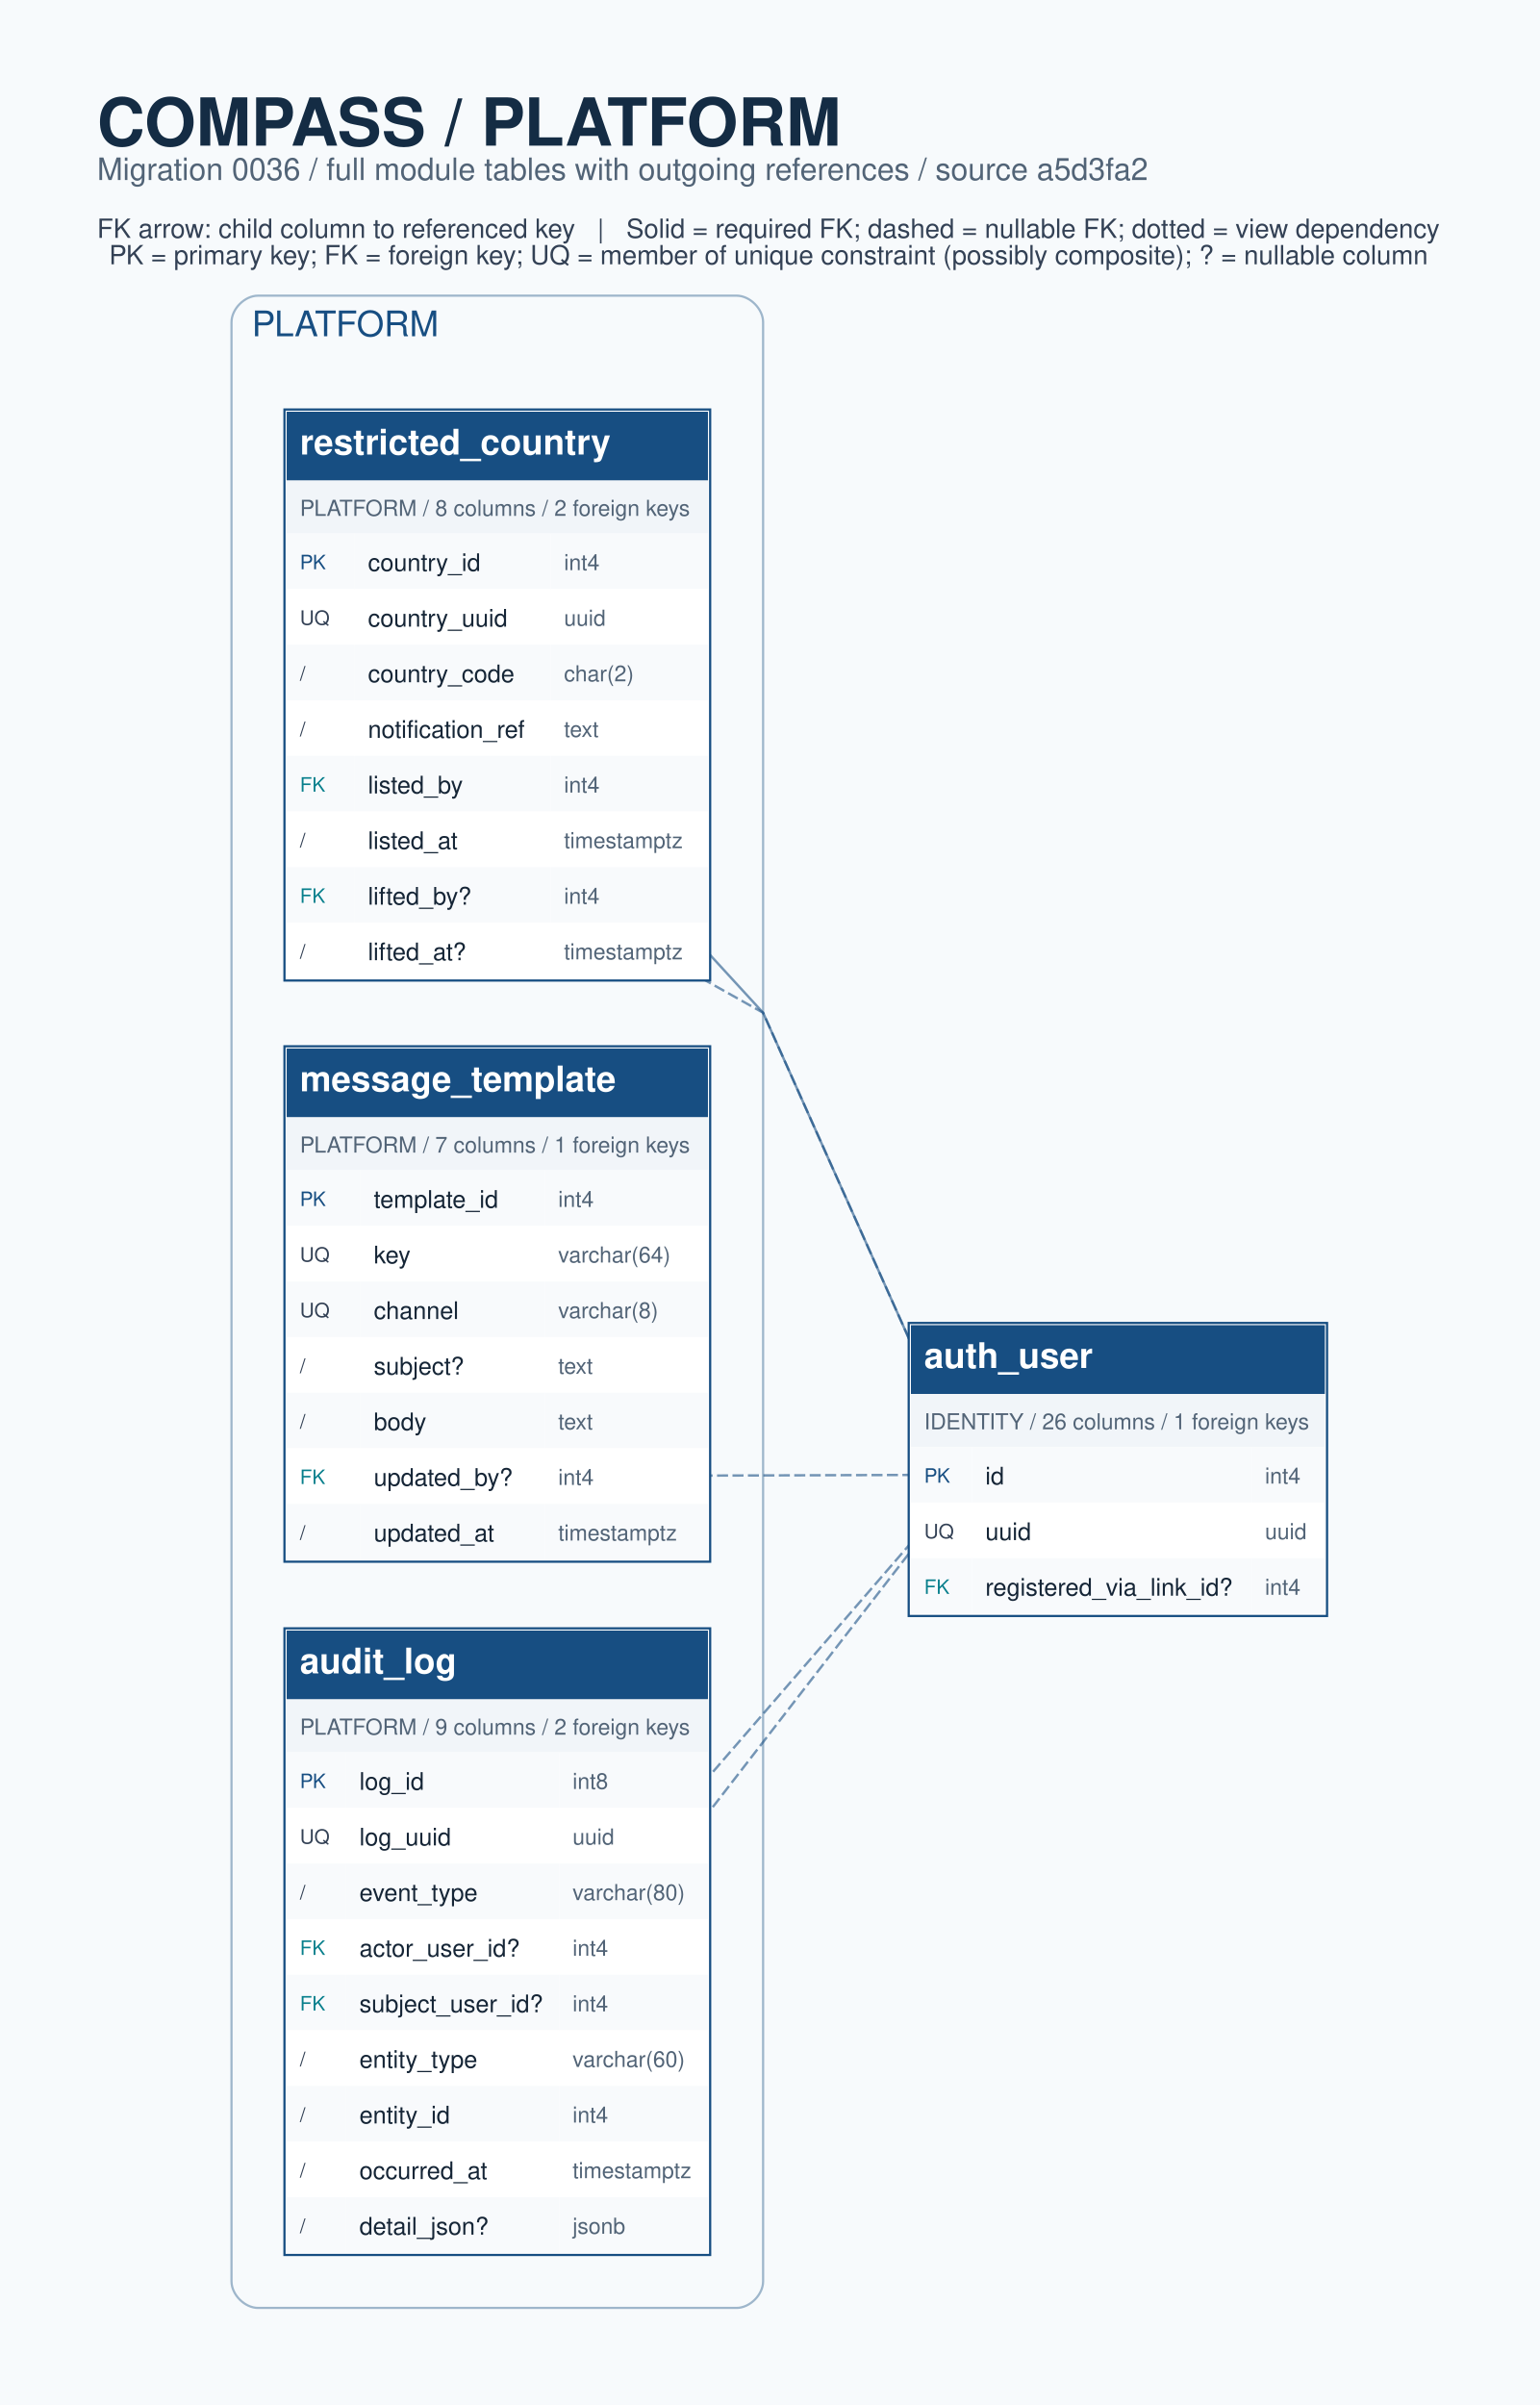
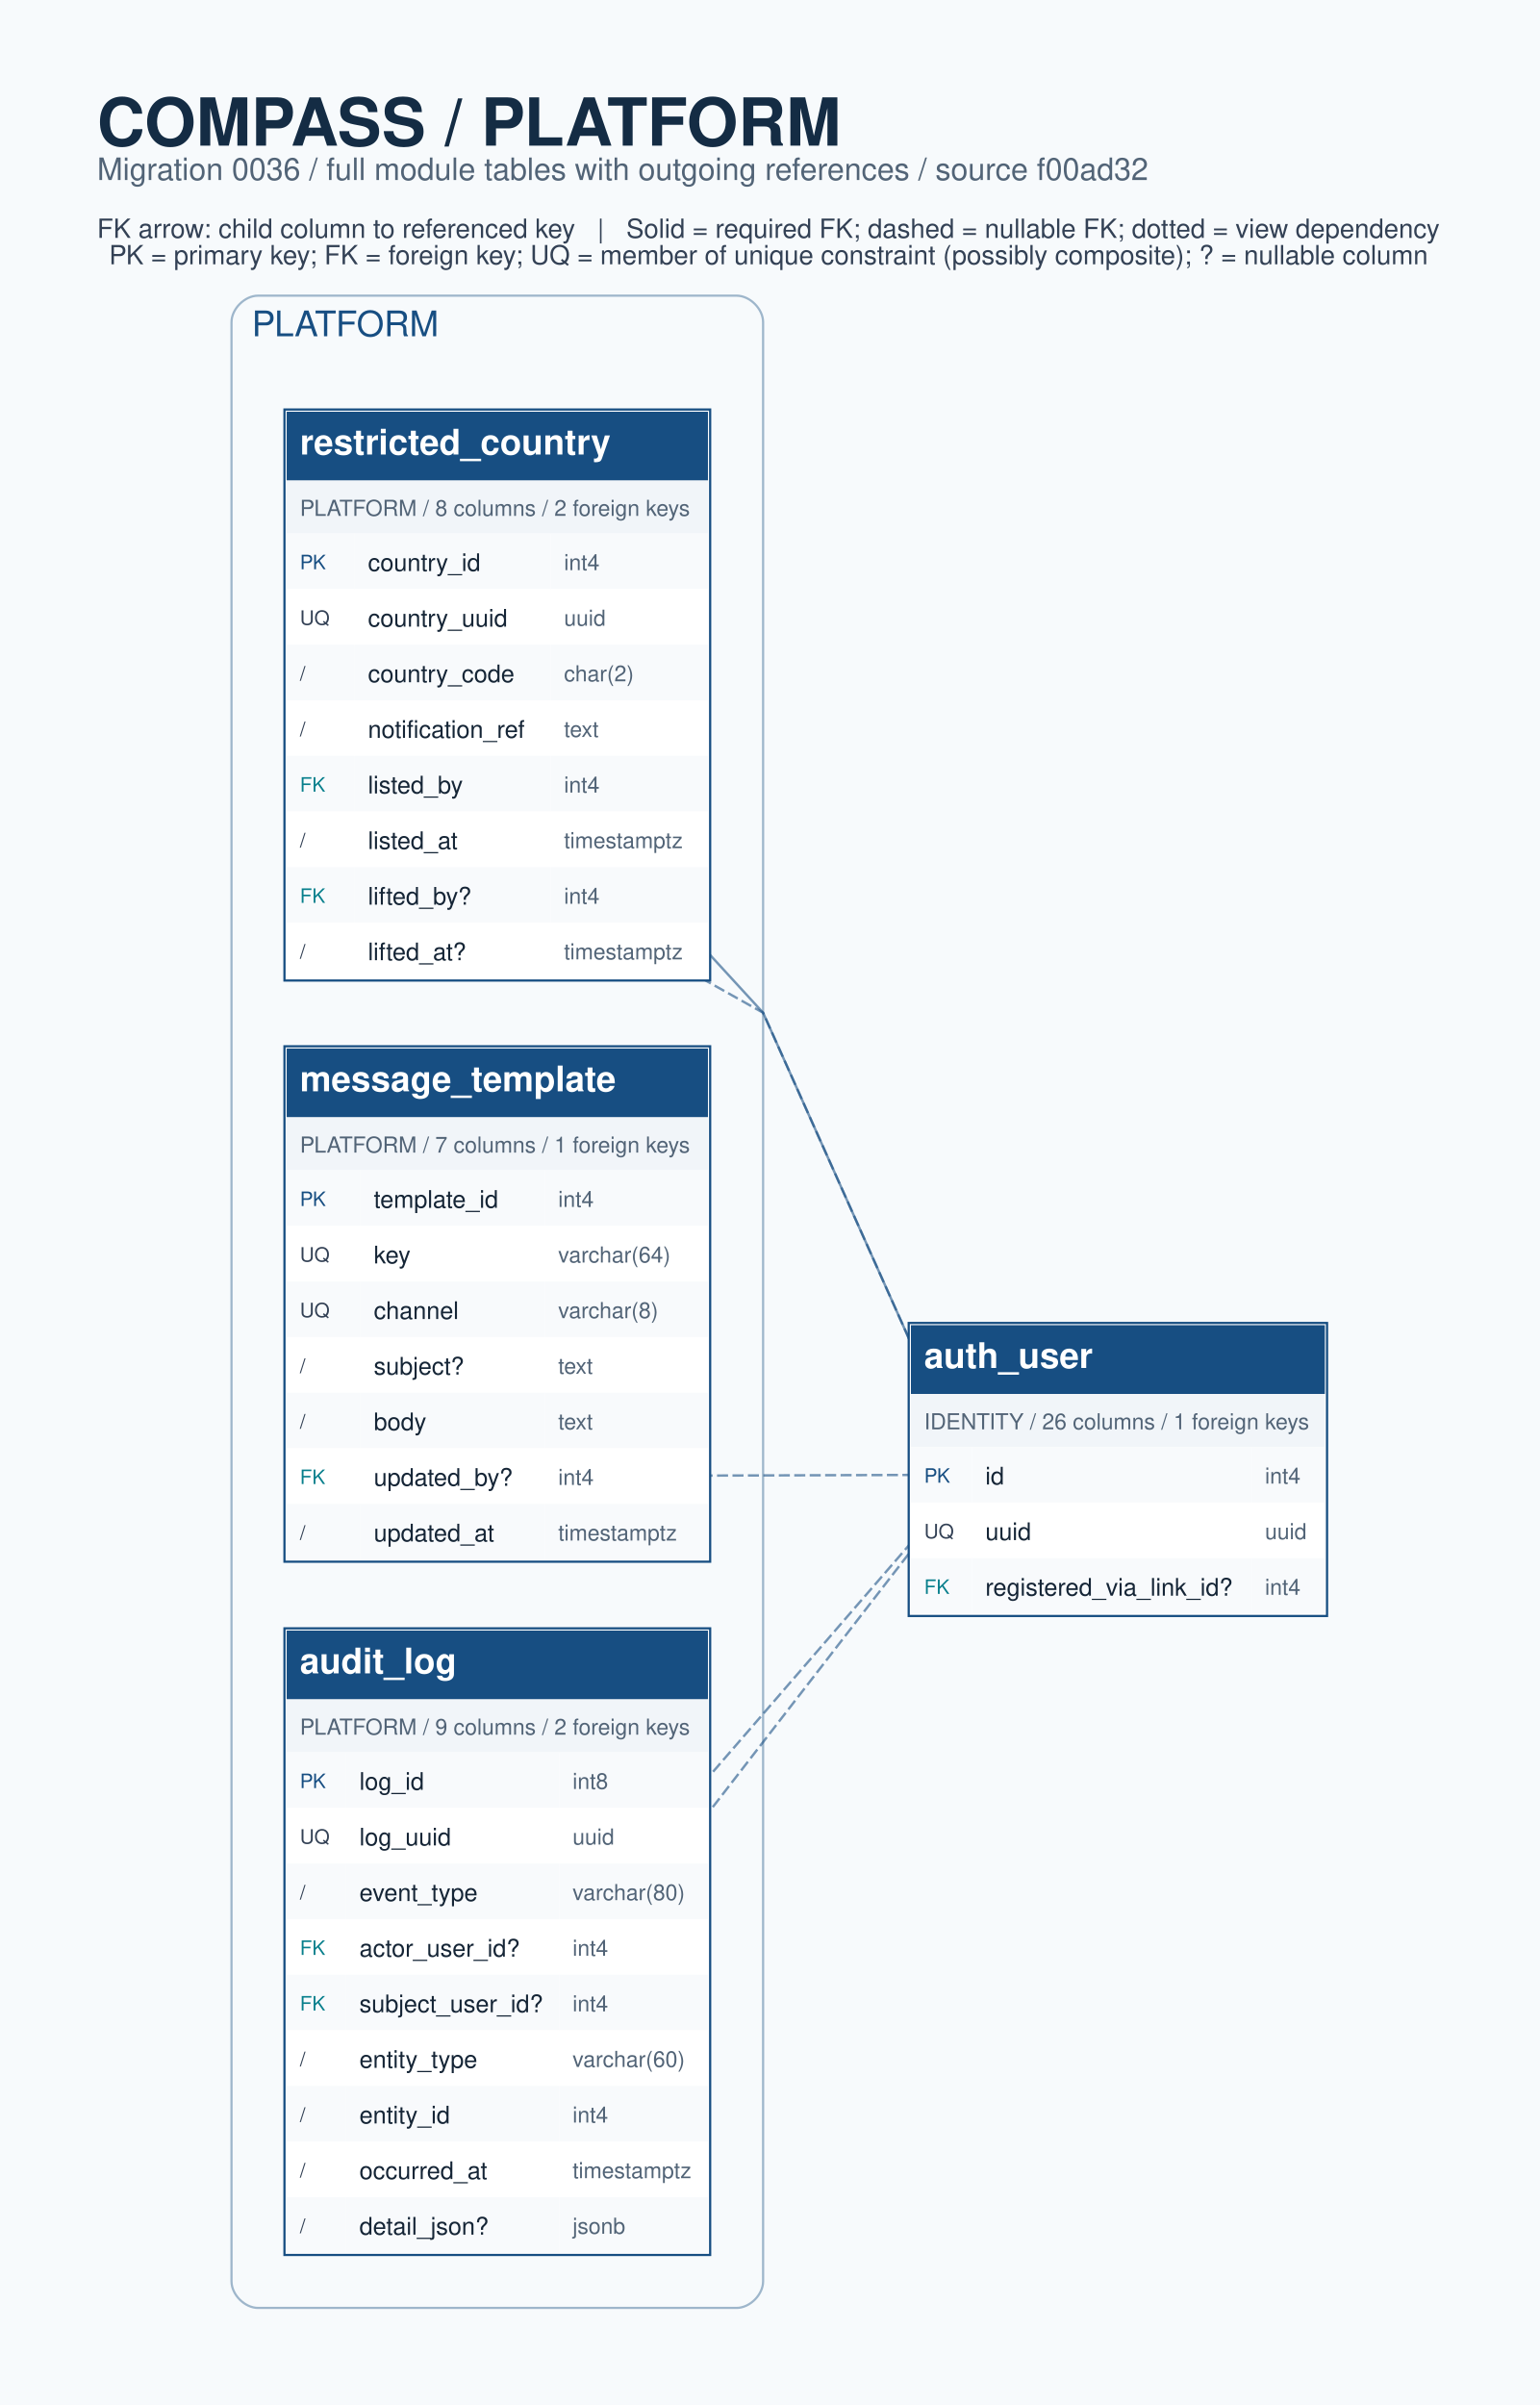
<svg xmlns="http://www.w3.org/2000/svg" xmlns:xlink="http://www.w3.org/1999/xlink" width="698pt" height="1090pt" viewBox="0.00 0.00 698.00 1090.00">
  <g id="graph0" class="graph" transform="scale(1 1) rotate(0) translate(36 1054)">
    <polygon fill="#f7fafc" stroke="none" points="-36,36 -36,-1054 662.45,-1054 662.45,36 -36,36" />
    <text xml:space="preserve" text-anchor="start" x="8" y="-988" font-family="Helvetica,sans-Serif" font-weight="bold" font-size="30.00" fill="#142c44">COMPASS / PLATFORM</text>
-     <text xml:space="preserve" text-anchor="start" x="8" y="-972.4" font-family="Helvetica,sans-Serif" font-size="14.00" fill="#526477">Migration 0036 / full module tables with outgoing references / source a5d3fa2</text>
+     <text xml:space="preserve" text-anchor="start" x="8" y="-972.4" font-family="Helvetica,sans-Serif" font-size="14.00" fill="#526477">Migration 0036 / full module tables with outgoing references / source f00ad32</text>
    <text xml:space="preserve" text-anchor="start" x="8" y="-946.2" font-family="Helvetica,sans-Serif" font-size="12.00" fill="#334155">FK arrow: child column to referenced key   |   Solid = required FK; dashed = nullable FK; dotted = view dependency</text>
    <text xml:space="preserve" text-anchor="start" x="13.43" y="-934.2" font-family="Helvetica,sans-Serif" font-size="12.00" fill="#334155">PK = primary key; FK = foreign key; UQ = member of unique constraint (possibly composite); ? = nullable column</text>
    <g id="clust1" class="cluster">
      <path fill="#f7fafc" stroke="#174e82" stroke-opacity="0.396" d="M80.94,-8C80.94,-8 297.89,-8 297.89,-8 303.89,-8 309.89,-14 309.89,-20 309.89,-20 309.89,-908 309.89,-908 309.89,-914 303.89,-920 297.89,-920 297.89,-920 80.94,-920 80.94,-920 74.94,-920 68.94,-914 68.94,-908 68.94,-908 68.94,-20 68.94,-20 68.94,-14 74.94,-8 80.94,-8" />
      <text xml:space="preserve" text-anchor="middle" x="120.5" y="-901.6" font-family="Helvetica,sans-Serif" font-size="16.00" fill="#174e82">PLATFORM</text>
    </g>
    <g id="FK003" class="edge">
      <g id="a_FK003">
        <a xlink:title="FK003 / audit_log_actor_user_id_fkey / audit_log(actor_user_id) to auth_user(id) / FOREIGN KEY (actor_user_id) REFERENCES auth_user(id)">
          <path fill="none" stroke="#174e82" stroke-width="1.1" stroke-dasharray="5,2" stroke-opacity="0.584" d="M218.53,-171.6C218.53,-171.6 367.94,-344.34 398.29,-379.43" />
          <polygon fill="#174e82" fill-opacity="0.584" stroke="#174e82" stroke-width="1.1" stroke-opacity="0.584" points="396.56,-380.91 402.54,-384.34 400,-377.94 396.56,-380.91" />
        </a>
      </g>
    </g>
    <g id="FK004" class="edge">
      <g id="a_FK004">
        <a xlink:title="FK004 / audit_log_subject_user_id_fkey / audit_log(subject_user_id) to auth_user(id) / FOREIGN KEY (subject_user_id) REFERENCES auth_user(id)">
          <path fill="none" stroke="#174e82" stroke-width="1.1" stroke-dasharray="5,2" stroke-opacity="0.584" d="M218.53,-146.4C218.53,-146.4 369.24,-341.16 398.67,-379.2" />
          <polygon fill="#174e82" fill-opacity="0.584" stroke="#174e82" stroke-width="1.1" stroke-opacity="0.584" points="396.83,-380.53 402.61,-384.28 400.43,-377.75 396.83,-380.53" />
        </a>
      </g>
    </g>
    <g id="FK070" class="edge">
      <g id="a_FK070">
        <a xlink:title="FK070 / message_template_updated_by_fkey / message_template(updated_by) to auth_user(id) / FOREIGN KEY (updated_by) REFERENCES auth_user(id)">
          <path fill="none" stroke="#174e82" stroke-width="1.1" stroke-dasharray="5,2" stroke-opacity="0.584" d="M212.01,-385C212.01,-385 360.03,-385.46 395.88,-385.58" />
          <polygon fill="#174e82" fill-opacity="0.584" stroke="#174e82" stroke-width="1.1" stroke-opacity="0.584" points="395.45,-387.85 401.96,-385.59 395.47,-383.3 395.45,-387.85" />
        </a>
      </g>
    </g>
    <g id="FK102" class="edge">
      <g id="a_FK102">
        <a xlink:title="FK102 / restricted_country_lifted_by_fkey / restricted_country(lifted_by) to auth_user(id) / FOREIGN KEY (lifted_by) REFERENCES auth_user(id)">
          <path fill="none" stroke="#174e82" stroke-width="1.1" stroke-dasharray="5,2" stroke-opacity="0.584" d="M214.65,-648.4C214.65,-648.4 309.89,-595 309.89,-595 309.89,-595 383.92,-429.63 400.4,-392.81" />
          <polygon fill="#174e82" fill-opacity="0.584" stroke="#174e82" stroke-width="1.1" stroke-opacity="0.584" points="402.37,-393.98 402.94,-387.12 398.21,-392.12 402.37,-393.98" />
        </a>
      </g>
    </g>
    <g id="FK103" class="edge">
      <g id="a_FK103">
        <a xlink:title="FK103 / restricted_country_listed_by_fkey / restricted_country(listed_by) to auth_user(id) / FOREIGN KEY (listed_by) REFERENCES auth_user(id)">
          <path fill="none" stroke="#174e82" stroke-width="1.1" stroke-opacity="0.584" d="M214.65,-698.8C214.65,-698.8 309.89,-595 309.89,-595 309.89,-595 383.92,-429.63 400.4,-392.81" />
          <polygon fill="#174e82" fill-opacity="0.584" stroke="#174e82" stroke-width="1.1" stroke-opacity="0.584" points="402.37,-393.98 402.94,-387.12 398.21,-392.12 402.37,-393.98" />
        </a>
      </g>
    </g>
    <g id="table_audit_log" class="node">
      <g id="a_table_audit_log">
        <a xlink:href="../table_reference.md#audit-log" xlink:title="audit_log">
          <polygon fill="#ffffff" stroke="none" points="92.94,-32 92.94,-316 285.89,-316 285.89,-32 92.94,-32" />
          <polygon fill="none" stroke="#174e82" points="92.94,-32 92.94,-316 285.89,-316 285.89,-32 92.94,-32" />
          <polygon fill="#174e82" stroke="none" points="93.94,-283.8 93.94,-315 284.89,-315 284.89,-283.8 93.94,-283.8" />
          <text xml:space="preserve" text-anchor="start" x="99.94" y="-295.6" font-family="Helvetica,sans-Serif" font-weight="bold" font-size="16.00" fill="white">audit_log</text>
          <polygon fill="#f1f5f9" stroke="none" points="93.94,-259.8 93.94,-283.8 284.89,-283.8 284.89,-259.8 93.94,-259.8" />
          <text xml:space="preserve" text-anchor="start" x="99.94" y="-267.8" font-family="Helvetica,sans-Serif" font-size="10.00" fill="#526477">PLATFORM / 9 columns / 2 foreign keys</text>
          <polygon fill="#f8fafc" stroke="none" points="93.94,-234.6 93.94,-259.8 120.9,-259.8 120.9,-234.6 93.94,-234.6" />
          <text xml:space="preserve" text-anchor="start" x="99.94" y="-243.6" font-family="Helvetica,sans-Serif" font-size="9.00" fill="#174e82">PK</text>
          <polygon fill="#f8fafc" stroke="none" points="120.9,-234.6 120.9,-259.8 217.53,-259.8 217.53,-234.6 120.9,-234.6" />
          <text xml:space="preserve" text-anchor="start" x="126.9" y="-242.8" font-family="Helvetica,sans-Serif" font-size="11.00" fill="#152536">log_id</text>
          <polygon fill="#f8fafc" stroke="none" points="217.53,-234.6 217.53,-259.8 284.89,-259.8 284.89,-234.6 217.53,-234.6" />
          <text xml:space="preserve" text-anchor="start" x="223.53" y="-243.2" font-family="Helvetica,sans-Serif" font-size="10.00" fill="#526477">int8</text>
          <polygon fill="#ffffff" stroke="none" points="93.94,-209.4 93.94,-234.6 120.9,-234.6 120.9,-209.4 93.94,-209.4" />
          <text xml:space="preserve" text-anchor="start" x="99.94" y="-218.4" font-family="Helvetica,sans-Serif" font-size="9.00" fill="#334155">UQ</text>
          <polygon fill="#ffffff" stroke="none" points="120.9,-209.4 120.9,-234.6 217.53,-234.6 217.53,-209.4 120.9,-209.4" />
          <text xml:space="preserve" text-anchor="start" x="126.9" y="-217.6" font-family="Helvetica,sans-Serif" font-size="11.00" fill="#152536">log_uuid</text>
          <polygon fill="#ffffff" stroke="none" points="217.53,-209.4 217.53,-234.6 284.89,-234.6 284.89,-209.4 217.53,-209.4" />
          <text xml:space="preserve" text-anchor="start" x="223.53" y="-218" font-family="Helvetica,sans-Serif" font-size="10.00" fill="#526477">uuid</text>
          <polygon fill="#f8fafc" stroke="none" points="93.94,-184.2 93.94,-209.4 120.9,-209.4 120.9,-184.2 93.94,-184.2" />
          <text xml:space="preserve" text-anchor="start" x="99.94" y="-193.2" font-family="Helvetica,sans-Serif" font-size="9.00" fill="#334155">/</text>
          <polygon fill="#f8fafc" stroke="none" points="120.9,-184.2 120.9,-209.4 217.53,-209.4 217.53,-184.2 120.9,-184.2" />
          <text xml:space="preserve" text-anchor="start" x="126.9" y="-192.4" font-family="Helvetica,sans-Serif" font-size="11.00" fill="#152536">event_type</text>
          <polygon fill="#f8fafc" stroke="none" points="217.53,-184.2 217.53,-209.4 284.89,-209.4 284.89,-184.2 217.53,-184.2" />
          <text xml:space="preserve" text-anchor="start" x="223.53" y="-192.8" font-family="Helvetica,sans-Serif" font-size="10.00" fill="#526477">varchar(80)</text>
          <polygon fill="#ffffff" stroke="none" points="93.94,-159 93.94,-184.2 120.9,-184.2 120.9,-159 93.94,-159" />
          <text xml:space="preserve" text-anchor="start" x="99.94" y="-168" font-family="Helvetica,sans-Serif" font-size="9.00" fill="#087f8c">FK</text>
          <polygon fill="#ffffff" stroke="none" points="120.9,-159 120.9,-184.2 217.53,-184.2 217.53,-159 120.9,-159" />
          <text xml:space="preserve" text-anchor="start" x="126.9" y="-167.2" font-family="Helvetica,sans-Serif" font-size="11.00" fill="#152536">actor_user_id?</text>
          <polygon fill="#ffffff" stroke="none" points="217.53,-159 217.53,-184.2 284.89,-184.2 284.89,-159 217.53,-159" />
          <text xml:space="preserve" text-anchor="start" x="223.53" y="-167.6" font-family="Helvetica,sans-Serif" font-size="10.00" fill="#526477">int4</text>
          <polygon fill="#f8fafc" stroke="none" points="93.94,-133.8 93.94,-159 120.9,-159 120.9,-133.8 93.94,-133.8" />
          <text xml:space="preserve" text-anchor="start" x="99.94" y="-142.8" font-family="Helvetica,sans-Serif" font-size="9.00" fill="#087f8c">FK</text>
          <polygon fill="#f8fafc" stroke="none" points="120.9,-133.8 120.9,-159 217.53,-159 217.53,-133.8 120.9,-133.8" />
          <text xml:space="preserve" text-anchor="start" x="126.9" y="-142" font-family="Helvetica,sans-Serif" font-size="11.00" fill="#152536">subject_user_id?</text>
          <polygon fill="#f8fafc" stroke="none" points="217.53,-133.8 217.53,-159 284.89,-159 284.89,-133.8 217.53,-133.8" />
          <text xml:space="preserve" text-anchor="start" x="223.53" y="-142.4" font-family="Helvetica,sans-Serif" font-size="10.00" fill="#526477">int4</text>
          <polygon fill="#ffffff" stroke="none" points="93.94,-108.6 93.94,-133.8 120.9,-133.8 120.9,-108.6 93.94,-108.6" />
          <text xml:space="preserve" text-anchor="start" x="99.94" y="-117.6" font-family="Helvetica,sans-Serif" font-size="9.00" fill="#334155">/</text>
          <polygon fill="#ffffff" stroke="none" points="120.9,-108.6 120.9,-133.8 217.53,-133.8 217.53,-108.6 120.9,-108.6" />
          <text xml:space="preserve" text-anchor="start" x="126.9" y="-116.8" font-family="Helvetica,sans-Serif" font-size="11.00" fill="#152536">entity_type</text>
          <polygon fill="#ffffff" stroke="none" points="217.53,-108.6 217.53,-133.8 284.89,-133.8 284.89,-108.6 217.53,-108.6" />
          <text xml:space="preserve" text-anchor="start" x="223.53" y="-117.2" font-family="Helvetica,sans-Serif" font-size="10.00" fill="#526477">varchar(60)</text>
          <polygon fill="#f8fafc" stroke="none" points="93.94,-83.4 93.94,-108.6 120.9,-108.6 120.9,-83.4 93.94,-83.4" />
          <text xml:space="preserve" text-anchor="start" x="99.94" y="-92.4" font-family="Helvetica,sans-Serif" font-size="9.00" fill="#334155">/</text>
          <polygon fill="#f8fafc" stroke="none" points="120.9,-83.4 120.9,-108.6 217.53,-108.6 217.53,-83.4 120.9,-83.4" />
          <text xml:space="preserve" text-anchor="start" x="126.9" y="-91.6" font-family="Helvetica,sans-Serif" font-size="11.00" fill="#152536">entity_id</text>
          <polygon fill="#f8fafc" stroke="none" points="217.53,-83.4 217.53,-108.6 284.89,-108.6 284.89,-83.4 217.53,-83.4" />
          <text xml:space="preserve" text-anchor="start" x="223.53" y="-92" font-family="Helvetica,sans-Serif" font-size="10.00" fill="#526477">int4</text>
          <polygon fill="#ffffff" stroke="none" points="93.94,-58.2 93.94,-83.4 120.9,-83.4 120.9,-58.2 93.94,-58.2" />
          <text xml:space="preserve" text-anchor="start" x="99.94" y="-67.2" font-family="Helvetica,sans-Serif" font-size="9.00" fill="#334155">/</text>
          <polygon fill="#ffffff" stroke="none" points="120.9,-58.2 120.9,-83.4 217.53,-83.4 217.53,-58.2 120.9,-58.2" />
          <text xml:space="preserve" text-anchor="start" x="126.9" y="-66.4" font-family="Helvetica,sans-Serif" font-size="11.00" fill="#152536">occurred_at</text>
          <polygon fill="#ffffff" stroke="none" points="217.53,-58.2 217.53,-83.4 284.89,-83.4 284.89,-58.2 217.53,-58.2" />
          <text xml:space="preserve" text-anchor="start" x="223.53" y="-66.8" font-family="Helvetica,sans-Serif" font-size="10.00" fill="#526477">timestamptz</text>
          <polygon fill="#f8fafc" stroke="none" points="93.94,-33 93.94,-58.2 120.9,-58.2 120.9,-33 93.94,-33" />
          <text xml:space="preserve" text-anchor="start" x="99.94" y="-42" font-family="Helvetica,sans-Serif" font-size="9.00" fill="#334155">/</text>
          <polygon fill="#f8fafc" stroke="none" points="120.9,-33 120.9,-58.2 217.53,-58.2 217.53,-33 120.9,-33" />
          <text xml:space="preserve" text-anchor="start" x="126.9" y="-41.2" font-family="Helvetica,sans-Serif" font-size="11.00" fill="#152536">detail_json?</text>
          <polygon fill="#f8fafc" stroke="none" points="217.53,-33 217.53,-58.2 284.89,-58.2 284.89,-33 217.53,-33" />
          <text xml:space="preserve" text-anchor="start" x="223.53" y="-41.6" font-family="Helvetica,sans-Serif" font-size="10.00" fill="#526477">jsonb</text>
        </a>
      </g>
    </g>
    <g id="table_message_template" class="node">
      <g id="a_table_message_template">
        <a xlink:href="../table_reference.md#message-template" xlink:title="message_template">
          <polygon fill="#ffffff" stroke="none" points="92.94,-346.2 92.94,-579.8 285.89,-579.8 285.89,-346.2 92.94,-346.2" />
          <polygon fill="none" stroke="#174e82" points="92.94,-346.2 92.94,-579.8 285.89,-579.8 285.89,-346.2 92.94,-346.2" />
          <polygon fill="#174e82" stroke="none" points="93.94,-547.6 93.94,-578.8 284.89,-578.8 284.89,-547.6 93.94,-547.6" />
          <text xml:space="preserve" text-anchor="start" x="99.94" y="-559.4" font-family="Helvetica,sans-Serif" font-weight="bold" font-size="16.00" fill="white">message_template</text>
          <polygon fill="#f1f5f9" stroke="none" points="93.94,-523.6 93.94,-547.6 284.89,-547.6 284.89,-523.6 93.94,-523.6" />
          <text xml:space="preserve" text-anchor="start" x="99.94" y="-531.6" font-family="Helvetica,sans-Serif" font-size="10.00" fill="#526477">PLATFORM / 7 columns / 1 foreign keys</text>
          <polygon fill="#f8fafc" stroke="none" points="93.94,-498.4 93.94,-523.6 127.42,-523.6 127.42,-498.4 93.94,-498.4" />
          <text xml:space="preserve" text-anchor="start" x="99.94" y="-507.4" font-family="Helvetica,sans-Serif" font-size="9.00" fill="#174e82">PK</text>
          <polygon fill="#f8fafc" stroke="none" points="127.42,-498.4 127.42,-523.6 211.01,-523.6 211.01,-498.4 127.42,-498.4" />
          <text xml:space="preserve" text-anchor="start" x="133.42" y="-506.6" font-family="Helvetica,sans-Serif" font-size="11.00" fill="#152536">template_id</text>
          <polygon fill="#f8fafc" stroke="none" points="211.01,-498.4 211.01,-523.6 284.89,-523.6 284.89,-498.4 211.01,-498.4" />
          <text xml:space="preserve" text-anchor="start" x="217.01" y="-507" font-family="Helvetica,sans-Serif" font-size="10.00" fill="#526477">int4</text>
          <polygon fill="#ffffff" stroke="none" points="93.94,-473.2 93.94,-498.4 127.42,-498.4 127.42,-473.2 93.94,-473.2" />
          <text xml:space="preserve" text-anchor="start" x="99.94" y="-482.2" font-family="Helvetica,sans-Serif" font-size="9.00" fill="#334155">UQ</text>
          <polygon fill="#ffffff" stroke="none" points="127.42,-473.2 127.42,-498.4 211.01,-498.4 211.01,-473.2 127.42,-473.2" />
          <text xml:space="preserve" text-anchor="start" x="133.42" y="-481.4" font-family="Helvetica,sans-Serif" font-size="11.00" fill="#152536">key</text>
          <polygon fill="#ffffff" stroke="none" points="211.01,-473.2 211.01,-498.4 284.89,-498.4 284.89,-473.2 211.01,-473.2" />
          <text xml:space="preserve" text-anchor="start" x="217.01" y="-481.8" font-family="Helvetica,sans-Serif" font-size="10.00" fill="#526477">varchar(64)</text>
          <polygon fill="#f8fafc" stroke="none" points="93.94,-448 93.94,-473.2 127.42,-473.2 127.42,-448 93.94,-448" />
          <text xml:space="preserve" text-anchor="start" x="99.94" y="-457" font-family="Helvetica,sans-Serif" font-size="9.00" fill="#334155">UQ</text>
          <polygon fill="#f8fafc" stroke="none" points="127.42,-448 127.42,-473.2 211.01,-473.2 211.01,-448 127.42,-448" />
          <text xml:space="preserve" text-anchor="start" x="133.42" y="-456.2" font-family="Helvetica,sans-Serif" font-size="11.00" fill="#152536">channel</text>
          <polygon fill="#f8fafc" stroke="none" points="211.01,-448 211.01,-473.2 284.89,-473.2 284.89,-448 211.01,-448" />
          <text xml:space="preserve" text-anchor="start" x="217.01" y="-456.6" font-family="Helvetica,sans-Serif" font-size="10.00" fill="#526477">varchar(8)</text>
          <polygon fill="#ffffff" stroke="none" points="93.94,-422.8 93.94,-448 127.42,-448 127.42,-422.8 93.94,-422.8" />
          <text xml:space="preserve" text-anchor="start" x="99.94" y="-431.8" font-family="Helvetica,sans-Serif" font-size="9.00" fill="#334155">/</text>
          <polygon fill="#ffffff" stroke="none" points="127.42,-422.8 127.42,-448 211.01,-448 211.01,-422.8 127.42,-422.8" />
          <text xml:space="preserve" text-anchor="start" x="133.42" y="-431" font-family="Helvetica,sans-Serif" font-size="11.00" fill="#152536">subject?</text>
          <polygon fill="#ffffff" stroke="none" points="211.01,-422.8 211.01,-448 284.89,-448 284.89,-422.8 211.01,-422.8" />
          <text xml:space="preserve" text-anchor="start" x="217.01" y="-431.4" font-family="Helvetica,sans-Serif" font-size="10.00" fill="#526477">text</text>
          <polygon fill="#f8fafc" stroke="none" points="93.94,-397.6 93.94,-422.8 127.42,-422.8 127.42,-397.6 93.94,-397.6" />
          <text xml:space="preserve" text-anchor="start" x="99.94" y="-406.6" font-family="Helvetica,sans-Serif" font-size="9.00" fill="#334155">/</text>
          <polygon fill="#f8fafc" stroke="none" points="127.42,-397.6 127.42,-422.8 211.01,-422.8 211.01,-397.6 127.42,-397.6" />
          <text xml:space="preserve" text-anchor="start" x="133.42" y="-405.8" font-family="Helvetica,sans-Serif" font-size="11.00" fill="#152536">body</text>
          <polygon fill="#f8fafc" stroke="none" points="211.01,-397.6 211.01,-422.8 284.89,-422.8 284.89,-397.6 211.01,-397.6" />
          <text xml:space="preserve" text-anchor="start" x="217.01" y="-406.2" font-family="Helvetica,sans-Serif" font-size="10.00" fill="#526477">text</text>
          <polygon fill="#ffffff" stroke="none" points="93.94,-372.4 93.94,-397.6 127.42,-397.6 127.42,-372.4 93.94,-372.4" />
          <text xml:space="preserve" text-anchor="start" x="99.94" y="-381.4" font-family="Helvetica,sans-Serif" font-size="9.00" fill="#087f8c">FK</text>
          <polygon fill="#ffffff" stroke="none" points="127.42,-372.4 127.42,-397.6 211.01,-397.6 211.01,-372.4 127.42,-372.4" />
          <text xml:space="preserve" text-anchor="start" x="133.42" y="-380.6" font-family="Helvetica,sans-Serif" font-size="11.00" fill="#152536">updated_by?</text>
          <polygon fill="#ffffff" stroke="none" points="211.01,-372.4 211.01,-397.6 284.89,-397.6 284.89,-372.4 211.01,-372.4" />
          <text xml:space="preserve" text-anchor="start" x="217.01" y="-381" font-family="Helvetica,sans-Serif" font-size="10.00" fill="#526477">int4</text>
          <polygon fill="#f8fafc" stroke="none" points="93.94,-347.2 93.94,-372.4 127.42,-372.4 127.42,-347.2 93.94,-347.2" />
          <text xml:space="preserve" text-anchor="start" x="99.94" y="-356.2" font-family="Helvetica,sans-Serif" font-size="9.00" fill="#334155">/</text>
          <polygon fill="#f8fafc" stroke="none" points="127.42,-347.2 127.42,-372.4 211.01,-372.4 211.01,-347.2 127.42,-347.2" />
          <text xml:space="preserve" text-anchor="start" x="133.42" y="-355.4" font-family="Helvetica,sans-Serif" font-size="11.00" fill="#152536">updated_at</text>
          <polygon fill="#f8fafc" stroke="none" points="211.01,-347.2 211.01,-372.4 284.89,-372.4 284.89,-347.2 211.01,-347.2" />
          <text xml:space="preserve" text-anchor="start" x="217.01" y="-355.8" font-family="Helvetica,sans-Serif" font-size="10.00" fill="#526477">timestamptz</text>
        </a>
      </g>
    </g>
    <g id="table_restricted_country" class="node">
      <g id="a_table_restricted_country">
        <a xlink:href="../table_reference.md#restricted-country" xlink:title="restricted_country">
          <polygon fill="#ffffff" stroke="none" points="92.94,-609.6 92.94,-868.4 285.89,-868.4 285.89,-609.6 92.94,-609.6" />
          <polygon fill="none" stroke="#174e82" points="92.94,-609.6 92.94,-868.4 285.89,-868.4 285.89,-609.6 92.94,-609.6" />
          <polygon fill="#174e82" stroke="none" points="93.94,-836.2 93.94,-867.4 284.89,-867.4 284.89,-836.2 93.94,-836.2" />
          <text xml:space="preserve" text-anchor="start" x="99.94" y="-848" font-family="Helvetica,sans-Serif" font-weight="bold" font-size="16.00" fill="white">restricted_country</text>
          <polygon fill="#f1f5f9" stroke="none" points="93.94,-812.2 93.94,-836.2 284.89,-836.2 284.89,-812.2 93.94,-812.2" />
          <text xml:space="preserve" text-anchor="start" x="99.94" y="-820.2" font-family="Helvetica,sans-Serif" font-size="10.00" fill="#526477">PLATFORM / 8 columns / 2 foreign keys</text>
          <polygon fill="#f8fafc" stroke="none" points="93.94,-787 93.94,-812.2 124.78,-812.2 124.78,-787 93.94,-787" />
          <text xml:space="preserve" text-anchor="start" x="99.94" y="-796" font-family="Helvetica,sans-Serif" font-size="9.00" fill="#174e82">PK</text>
          <polygon fill="#f8fafc" stroke="none" points="124.78,-787 124.78,-812.2 213.65,-812.2 213.65,-787 124.78,-787" />
          <text xml:space="preserve" text-anchor="start" x="130.78" y="-795.2" font-family="Helvetica,sans-Serif" font-size="11.00" fill="#152536">country_id</text>
          <polygon fill="#f8fafc" stroke="none" points="213.65,-787 213.65,-812.2 284.89,-812.2 284.89,-787 213.65,-787" />
          <text xml:space="preserve" text-anchor="start" x="219.65" y="-795.6" font-family="Helvetica,sans-Serif" font-size="10.00" fill="#526477">int4</text>
          <polygon fill="#ffffff" stroke="none" points="93.94,-761.8 93.94,-787 124.78,-787 124.78,-761.8 93.94,-761.8" />
          <text xml:space="preserve" text-anchor="start" x="99.94" y="-770.8" font-family="Helvetica,sans-Serif" font-size="9.00" fill="#334155">UQ</text>
          <polygon fill="#ffffff" stroke="none" points="124.78,-761.8 124.78,-787 213.65,-787 213.65,-761.8 124.78,-761.8" />
          <text xml:space="preserve" text-anchor="start" x="130.78" y="-770" font-family="Helvetica,sans-Serif" font-size="11.00" fill="#152536">country_uuid</text>
          <polygon fill="#ffffff" stroke="none" points="213.65,-761.8 213.65,-787 284.89,-787 284.89,-761.8 213.65,-761.8" />
          <text xml:space="preserve" text-anchor="start" x="219.65" y="-770.4" font-family="Helvetica,sans-Serif" font-size="10.00" fill="#526477">uuid</text>
          <polygon fill="#f8fafc" stroke="none" points="93.94,-736.6 93.94,-761.8 124.78,-761.8 124.78,-736.6 93.94,-736.6" />
          <text xml:space="preserve" text-anchor="start" x="99.94" y="-745.6" font-family="Helvetica,sans-Serif" font-size="9.00" fill="#334155">/</text>
          <polygon fill="#f8fafc" stroke="none" points="124.78,-736.6 124.78,-761.8 213.65,-761.8 213.65,-736.6 124.78,-736.6" />
          <text xml:space="preserve" text-anchor="start" x="130.78" y="-744.8" font-family="Helvetica,sans-Serif" font-size="11.00" fill="#152536">country_code</text>
          <polygon fill="#f8fafc" stroke="none" points="213.65,-736.6 213.65,-761.8 284.89,-761.8 284.89,-736.6 213.65,-736.6" />
          <text xml:space="preserve" text-anchor="start" x="219.65" y="-745.2" font-family="Helvetica,sans-Serif" font-size="10.00" fill="#526477">char(2)</text>
          <polygon fill="#ffffff" stroke="none" points="93.94,-711.4 93.94,-736.6 124.78,-736.6 124.78,-711.4 93.94,-711.4" />
          <text xml:space="preserve" text-anchor="start" x="99.94" y="-720.4" font-family="Helvetica,sans-Serif" font-size="9.00" fill="#334155">/</text>
          <polygon fill="#ffffff" stroke="none" points="124.78,-711.4 124.78,-736.6 213.65,-736.6 213.65,-711.4 124.78,-711.4" />
          <text xml:space="preserve" text-anchor="start" x="130.78" y="-719.6" font-family="Helvetica,sans-Serif" font-size="11.00" fill="#152536">notification_ref</text>
          <polygon fill="#ffffff" stroke="none" points="213.65,-711.4 213.65,-736.6 284.89,-736.6 284.89,-711.4 213.65,-711.4" />
          <text xml:space="preserve" text-anchor="start" x="219.65" y="-720" font-family="Helvetica,sans-Serif" font-size="10.00" fill="#526477">text</text>
          <polygon fill="#f8fafc" stroke="none" points="93.94,-686.2 93.94,-711.4 124.78,-711.4 124.78,-686.2 93.94,-686.2" />
          <text xml:space="preserve" text-anchor="start" x="99.94" y="-695.2" font-family="Helvetica,sans-Serif" font-size="9.00" fill="#087f8c">FK</text>
          <polygon fill="#f8fafc" stroke="none" points="124.78,-686.2 124.78,-711.4 213.65,-711.4 213.65,-686.2 124.78,-686.2" />
          <text xml:space="preserve" text-anchor="start" x="130.78" y="-694.4" font-family="Helvetica,sans-Serif" font-size="11.00" fill="#152536">listed_by</text>
          <polygon fill="#f8fafc" stroke="none" points="213.65,-686.2 213.65,-711.4 284.89,-711.4 284.89,-686.2 213.65,-686.2" />
          <text xml:space="preserve" text-anchor="start" x="219.65" y="-694.8" font-family="Helvetica,sans-Serif" font-size="10.00" fill="#526477">int4</text>
          <polygon fill="#ffffff" stroke="none" points="93.94,-661 93.94,-686.2 124.78,-686.2 124.78,-661 93.94,-661" />
          <text xml:space="preserve" text-anchor="start" x="99.94" y="-670" font-family="Helvetica,sans-Serif" font-size="9.00" fill="#334155">/</text>
          <polygon fill="#ffffff" stroke="none" points="124.78,-661 124.78,-686.2 213.65,-686.2 213.65,-661 124.78,-661" />
          <text xml:space="preserve" text-anchor="start" x="130.78" y="-669.2" font-family="Helvetica,sans-Serif" font-size="11.00" fill="#152536">listed_at</text>
          <polygon fill="#ffffff" stroke="none" points="213.65,-661 213.65,-686.2 284.89,-686.2 284.89,-661 213.65,-661" />
          <text xml:space="preserve" text-anchor="start" x="219.65" y="-669.6" font-family="Helvetica,sans-Serif" font-size="10.00" fill="#526477">timestamptz</text>
          <polygon fill="#f8fafc" stroke="none" points="93.94,-635.8 93.94,-661 124.78,-661 124.78,-635.8 93.94,-635.8" />
          <text xml:space="preserve" text-anchor="start" x="99.94" y="-644.8" font-family="Helvetica,sans-Serif" font-size="9.00" fill="#087f8c">FK</text>
          <polygon fill="#f8fafc" stroke="none" points="124.78,-635.8 124.78,-661 213.65,-661 213.65,-635.8 124.78,-635.8" />
          <text xml:space="preserve" text-anchor="start" x="130.78" y="-644" font-family="Helvetica,sans-Serif" font-size="11.00" fill="#152536">lifted_by?</text>
          <polygon fill="#f8fafc" stroke="none" points="213.65,-635.8 213.65,-661 284.89,-661 284.89,-635.8 213.65,-635.8" />
          <text xml:space="preserve" text-anchor="start" x="219.65" y="-644.4" font-family="Helvetica,sans-Serif" font-size="10.00" fill="#526477">int4</text>
          <polygon fill="#ffffff" stroke="none" points="93.94,-610.6 93.94,-635.8 124.78,-635.8 124.78,-610.6 93.94,-610.6" />
          <text xml:space="preserve" text-anchor="start" x="99.94" y="-619.6" font-family="Helvetica,sans-Serif" font-size="9.00" fill="#334155">/</text>
          <polygon fill="#ffffff" stroke="none" points="124.78,-610.6 124.78,-635.8 213.65,-635.8 213.65,-610.6 124.78,-610.6" />
          <text xml:space="preserve" text-anchor="start" x="130.78" y="-618.8" font-family="Helvetica,sans-Serif" font-size="11.00" fill="#152536">lifted_at?</text>
          <polygon fill="#ffffff" stroke="none" points="213.65,-610.6 213.65,-635.8 284.89,-635.8 284.89,-610.6 213.65,-610.6" />
          <text xml:space="preserve" text-anchor="start" x="219.65" y="-619.2" font-family="Helvetica,sans-Serif" font-size="10.00" fill="#526477">timestamptz</text>
        </a>
      </g>
    </g>
    <g id="table_auth_user" class="node">
      <g id="a_table_auth_user">
        <a xlink:href="../table_reference.md#auth-user" xlink:title="auth_user">
          <polygon fill="#ffffff" stroke="none" points="375.89,-321.6 375.89,-454.4 565.51,-454.4 565.51,-321.6 375.89,-321.6" />
          <polygon fill="none" stroke="#174e82" points="375.89,-321.6 375.89,-454.4 565.51,-454.4 565.51,-321.6 375.89,-321.6" />
          <polygon fill="#174e82" stroke="none" points="376.89,-422.2 376.89,-453.4 564.51,-453.4 564.51,-422.2 376.89,-422.2" />
          <text xml:space="preserve" text-anchor="start" x="382.89" y="-434" font-family="Helvetica,sans-Serif" font-weight="bold" font-size="16.00" fill="white">auth_user</text>
          <polygon fill="#f1f5f9" stroke="none" points="376.89,-398.2 376.89,-422.2 564.51,-422.2 564.51,-398.2 376.89,-398.2" />
          <text xml:space="preserve" text-anchor="start" x="382.89" y="-406.2" font-family="Helvetica,sans-Serif" font-size="10.00" fill="#526477">IDENTITY / 26 columns / 1 foreign keys</text>
          <polygon fill="#f8fafc" stroke="none" points="376.89,-373 376.89,-398.2 404.62,-398.2 404.62,-373 376.89,-373" />
          <text xml:space="preserve" text-anchor="start" x="382.89" y="-382" font-family="Helvetica,sans-Serif" font-size="9.00" fill="#174e82">PK</text>
          <polygon fill="#f8fafc" stroke="none" points="404.62,-373 404.62,-398.2 531.37,-398.2 531.37,-373 404.62,-373" />
          <text xml:space="preserve" text-anchor="start" x="410.62" y="-381.2" font-family="Helvetica,sans-Serif" font-size="11.00" fill="#152536">id</text>
          <polygon fill="#f8fafc" stroke="none" points="531.37,-373 531.37,-398.2 564.51,-398.2 564.51,-373 531.37,-373" />
          <text xml:space="preserve" text-anchor="start" x="537.37" y="-381.6" font-family="Helvetica,sans-Serif" font-size="10.00" fill="#526477">int4</text>
          <polygon fill="#ffffff" stroke="none" points="376.89,-347.8 376.89,-373 404.62,-373 404.62,-347.8 376.89,-347.8" />
          <text xml:space="preserve" text-anchor="start" x="382.89" y="-356.8" font-family="Helvetica,sans-Serif" font-size="9.00" fill="#334155">UQ</text>
          <polygon fill="#ffffff" stroke="none" points="404.62,-347.8 404.62,-373 531.37,-373 531.37,-347.8 404.62,-347.8" />
          <text xml:space="preserve" text-anchor="start" x="410.62" y="-356" font-family="Helvetica,sans-Serif" font-size="11.00" fill="#152536">uuid</text>
          <polygon fill="#ffffff" stroke="none" points="531.37,-347.8 531.37,-373 564.51,-373 564.51,-347.8 531.37,-347.8" />
          <text xml:space="preserve" text-anchor="start" x="537.37" y="-356.4" font-family="Helvetica,sans-Serif" font-size="10.00" fill="#526477">uuid</text>
          <polygon fill="#f8fafc" stroke="none" points="376.89,-322.6 376.89,-347.8 404.62,-347.8 404.62,-322.6 376.89,-322.6" />
          <text xml:space="preserve" text-anchor="start" x="382.89" y="-331.6" font-family="Helvetica,sans-Serif" font-size="9.00" fill="#087f8c">FK</text>
          <polygon fill="#f8fafc" stroke="none" points="404.62,-322.6 404.62,-347.8 531.37,-347.8 531.37,-322.6 404.62,-322.6" />
          <text xml:space="preserve" text-anchor="start" x="410.62" y="-330.8" font-family="Helvetica,sans-Serif" font-size="11.00" fill="#152536">registered_via_link_id?</text>
          <polygon fill="#f8fafc" stroke="none" points="531.37,-322.6 531.37,-347.8 564.51,-347.8 564.51,-322.6 531.37,-322.6" />
          <text xml:space="preserve" text-anchor="start" x="537.37" y="-331.2" font-family="Helvetica,sans-Serif" font-size="10.00" fill="#526477">int4</text>
        </a>
      </g>
    </g>
  </g>
</svg>
